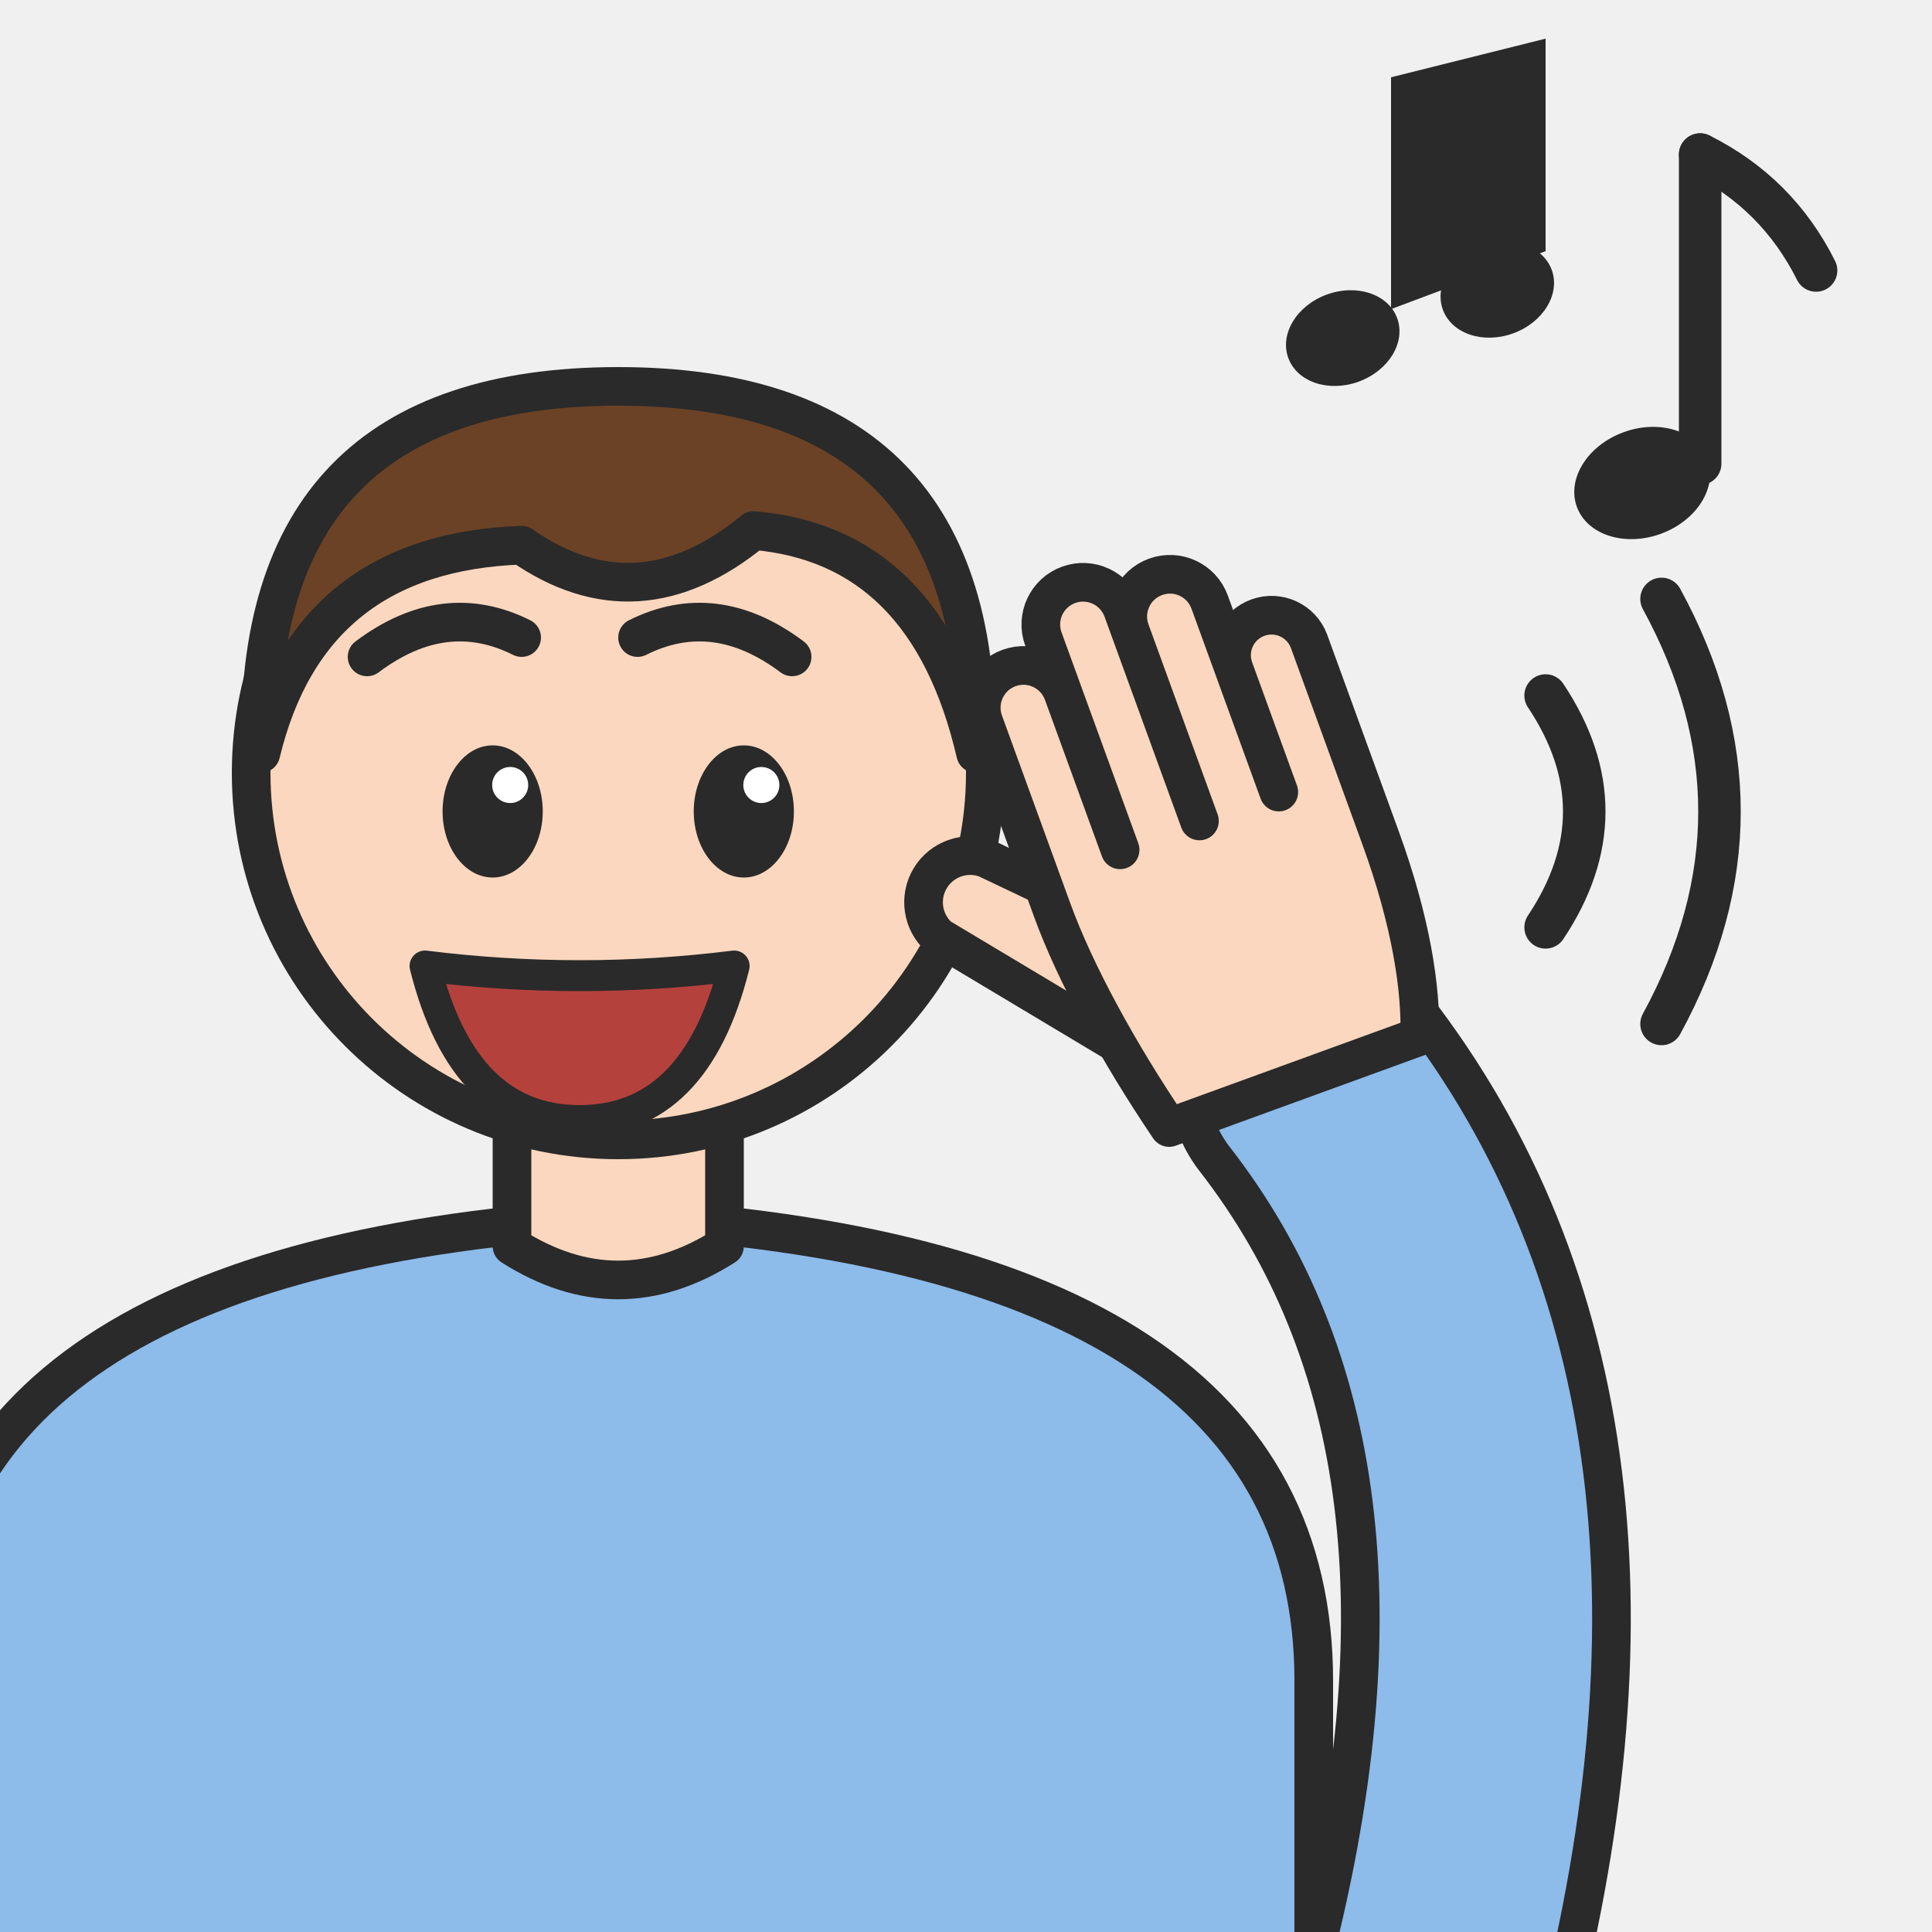
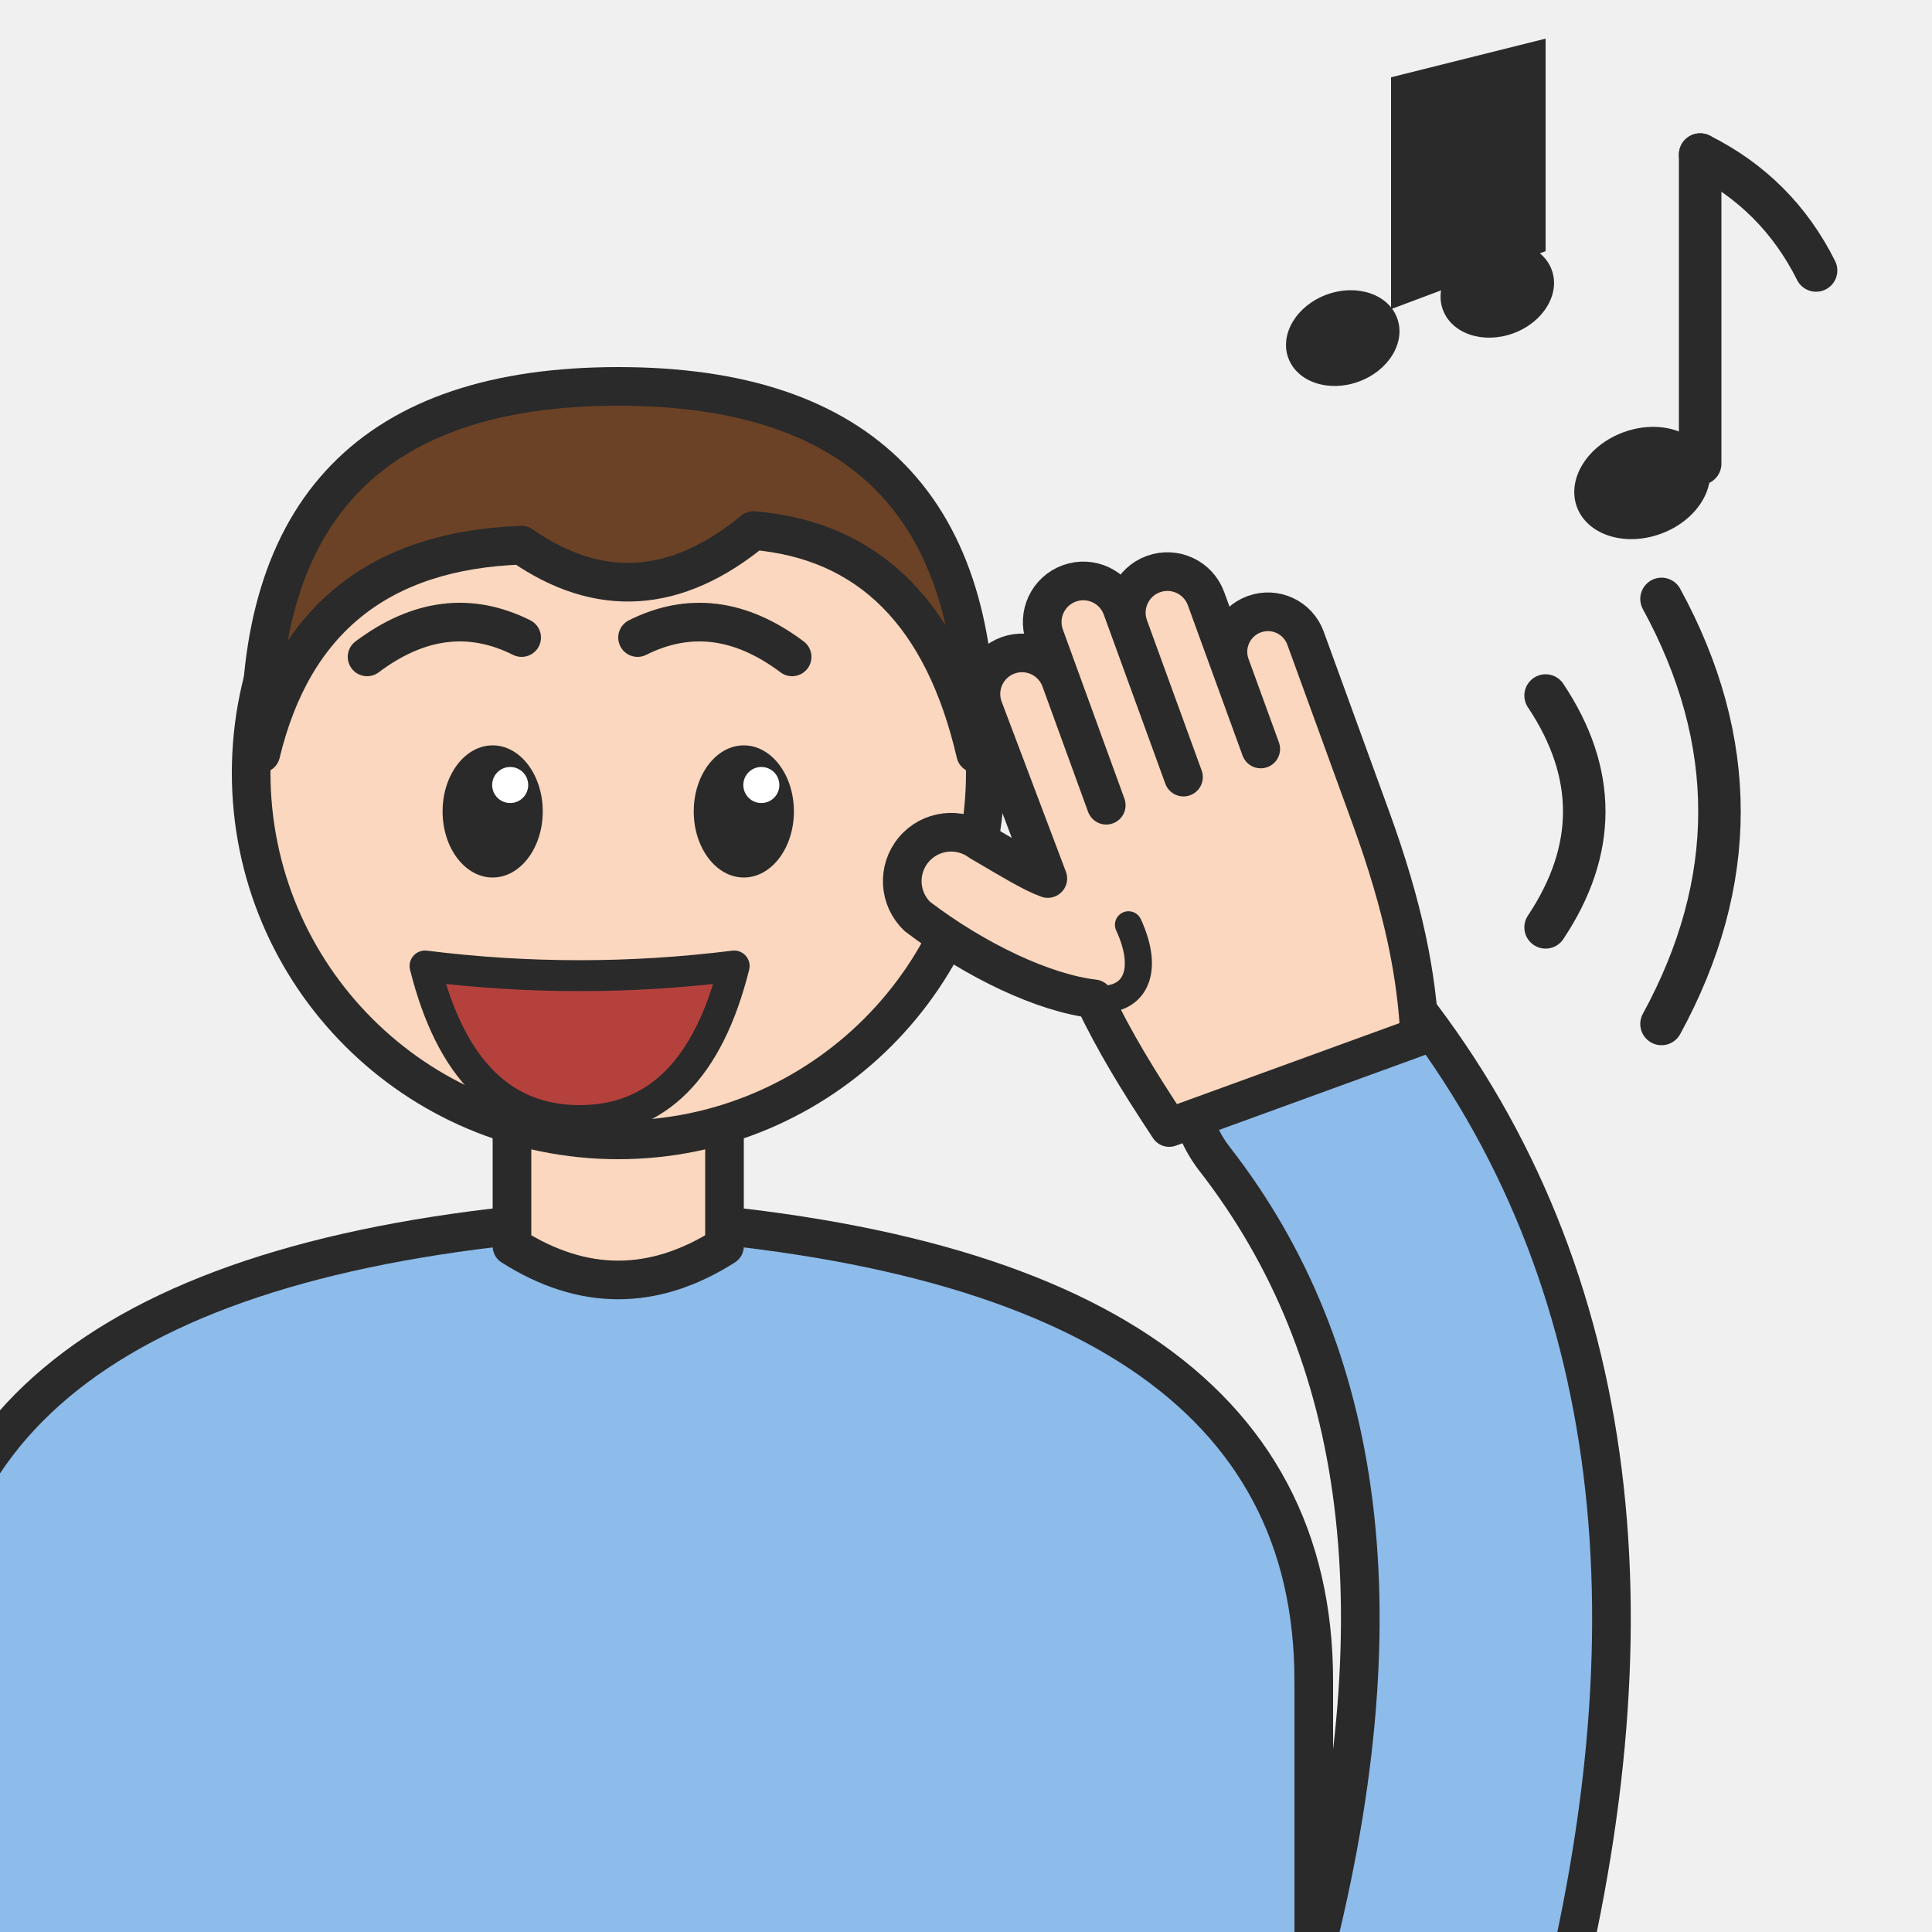
<svg xmlns="http://www.w3.org/2000/svg" viewBox="0 0 100 100" width="512" height="512" stroke-linecap="round" stroke-linejoin="round" role="img" aria-label="počúvať">
  <path d="M74 104 Q82 74 68 56" fill="none" stroke="#2A2A2A" stroke-width="15" />
  <path d="M-4 104 V87 Q-4 65 32 63 Q68 65 68 87 V104 Z" fill="#8DBBEA" stroke="#2A2A2A" stroke-width="2" />
  <path d="M74 104 Q82 74 68 56" fill="none" stroke="#8DBBEA" stroke-width="11" />
  <path d="M26.5 55 V64.5 Q32 68.0 37.5 64.5 V55" fill="#FAD7BE" stroke="#2A2A2A" stroke-width="2" />
  <circle cx="32" cy="40" r="19" fill="#FAD7BE" stroke="#2A2A2A" stroke-width="2" />
  <path d="M13.5 39 Q13 20 32 20 Q51 20 50.5 39 Q48 28.22 39 27.46 Q33 32.4 27 28.22 Q16 28.6 13.5 39 Z" fill="#6B4226" stroke="#2A2A2A" stroke-width="2" />
  <path d="M19 34 Q23 31 27 33" fill="none" stroke="#2A2A2A" stroke-width="2" />
  <path d="M33 33 Q37 31 41 34" fill="none" stroke="#2A2A2A" stroke-width="2" />
  <ellipse cx="25.5" cy="42.0" rx="2.592" ry="3.42" fill="#2A2A2A" stroke="#2A2A2A" stroke-width="0" />
  <circle cx="26.407" cy="40.632" r="0.933" fill="#FFFFFF" stroke="#2A2A2A" stroke-width="0" />
  <ellipse cx="38.5" cy="42.0" rx="2.592" ry="3.42" fill="#2A2A2A" stroke="#2A2A2A" stroke-width="0" />
  <circle cx="39.407" cy="40.632" r="0.933" fill="#FFFFFF" stroke="#2A2A2A" stroke-width="0" />
  <path d="M22 50 Q30 51 38 50 Q36 58 30 58 Q24 58 22 50 Z" fill="#B5413D" stroke="#2A2A2A" stroke-width="1.6" />
  <g transform="translate(67 56) rotate(-20) scale(1.15 1.15)">
-     <path d="M-5 -2 L-12.8 -11.6 A2.1 2.1 0 0 1 -9.6 -14.2 L-3.5 -8 Z" fill="#FAD7BE" stroke="#2A2A2A" stroke-width="1.74" />
-     <path d="M-6 0 C-7 -4 -7.6 -8 -7.6 -11 L-7.6 -20 A1.9 1.9 0 0 1 -3.8 -20 L-3.8 -12.5 L-3.8 -22.6 A1.9 1.9 0 0 1 0 -22.6 L0 -12.5 L0 -21.6 A1.9 1.9 0 0 1 3.8 -21.6 L3.8 -12.5 L3.8 -18.4 A1.8 1.8 0 0 1 7.4 -18.4 L7.4 -9 C7.4 -5 6.8 -2 6 0 Z" fill="#FAD7BE" stroke="#2A2A2A" stroke-width="1.74" />
+     <path d="M-6 0 C-6.6 -2.5 -7 -4.5 -7.2 -6.6 C-9.2 -7.6 -11.6 -10 -13.4 -12.8 A2.2 2.2 0 0 1 -9.6 -15 C-8.6 -13.8 -7.9 -12.9 -7.3 -12.4 L-7.4 -20.6 A1.85 1.85 0 0 1 -3.7 -20.6 L-3.7 -14.6 L-3.7 -22.7 A1.85 1.85 0 0 1 0 -22.7 L0 -14.6 L0 -21.8 A1.85 1.85 0 0 1 3.7 -21.8 L3.7 -14.6 L3.7 -18.6 A1.8 1.8 0 0 1 7.3 -18.6 L7.3 -10 C7.3 -5.6 6.8 -2.6 6 0 Z" fill="#FAD7BE" stroke="#2A2A2A" stroke-width="1.74" />
+     <path d="M-7.2 -6.6 C-5.6 -5.8 -4.4 -6.8 -4.6 -9.2" fill="none" stroke="#2A2A2A" stroke-width="1.22" />
  </g>
  <path d="M80 36 Q84 42 80 48 M86 31 Q92 42 86 53" fill="none" stroke="#2A2A2A" stroke-width="2.2" />
  <path d="M88 8 V24" fill="none" stroke="#2A2A2A" stroke-width="2.2" />
  <ellipse cx="85" cy="25" rx="3.6" ry="2.8" fill="#2A2A2A" stroke="#2A2A2A" stroke-width="0" transform="rotate(-20 85 25)" />
  <path d="M88 8 Q92 10 94 14" fill="none" stroke="#2A2A2A" stroke-width="2.2" />
  <path d="M72 4 V16 L80 13 V2 Z" fill="#2A2A2A" stroke="#2A2A2A" stroke-width="0" />
  <path d="M72 16 V18" fill="none" stroke="#2A2A2A" stroke-width="0" />
  <ellipse cx="69.5" cy="17.5" rx="3" ry="2.4" fill="#2A2A2A" stroke="#2A2A2A" stroke-width="0" transform="rotate(-20 69.5 17.5)" />
  <ellipse cx="77.5" cy="15" rx="3" ry="2.4" fill="#2A2A2A" stroke="#2A2A2A" stroke-width="0" transform="rotate(-20 77.5 15)" />
</svg>
